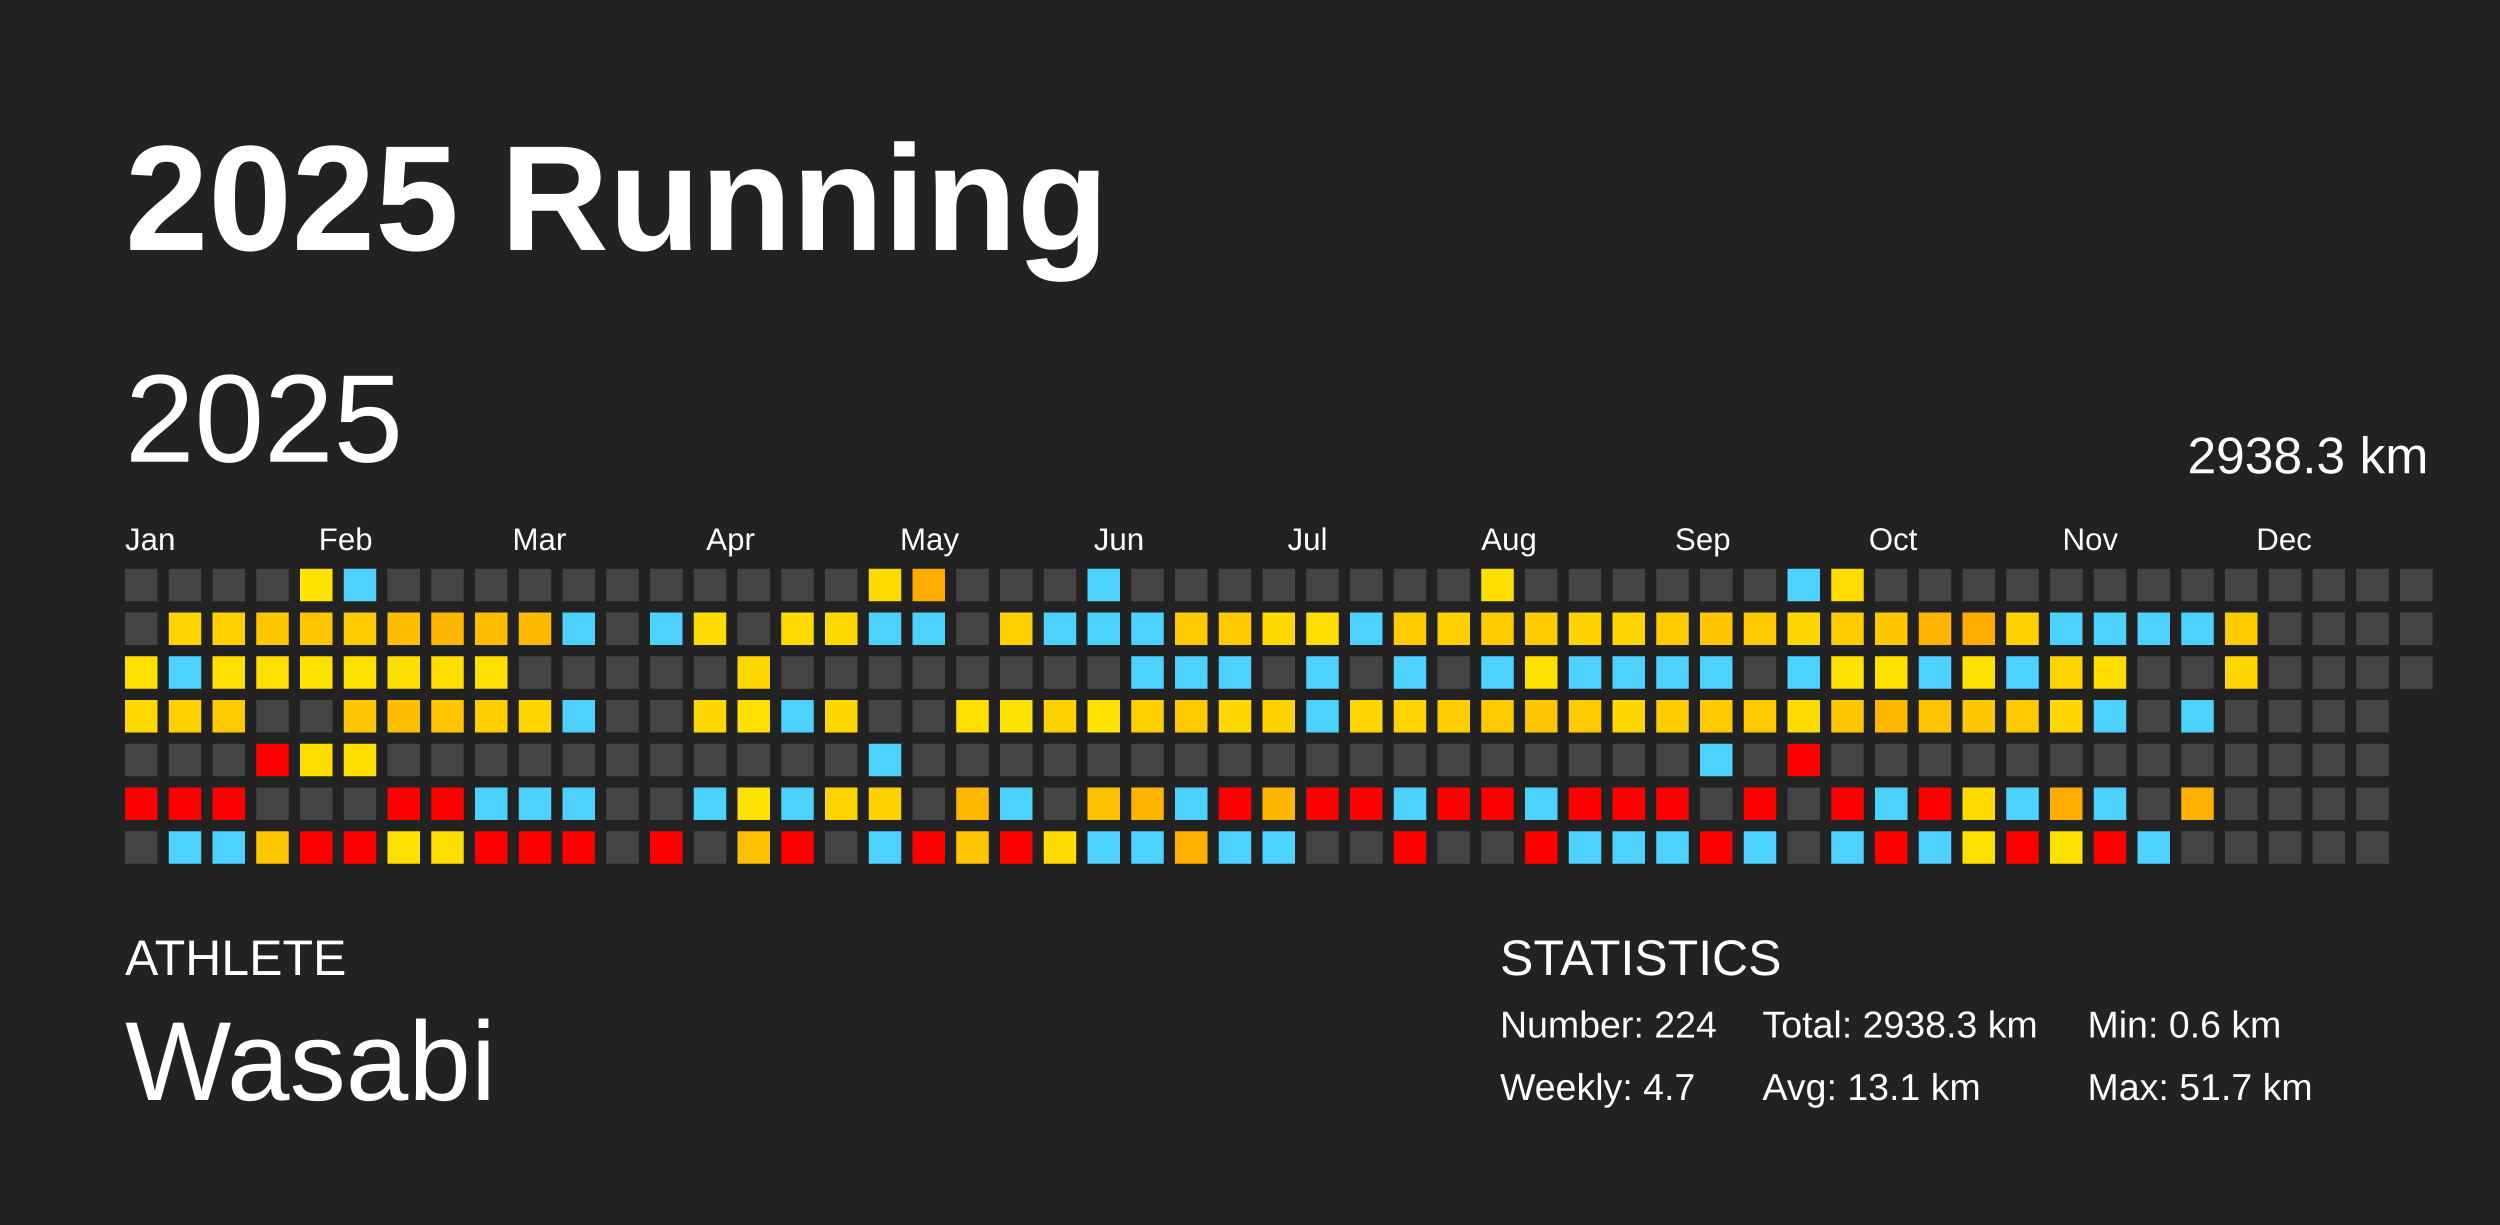
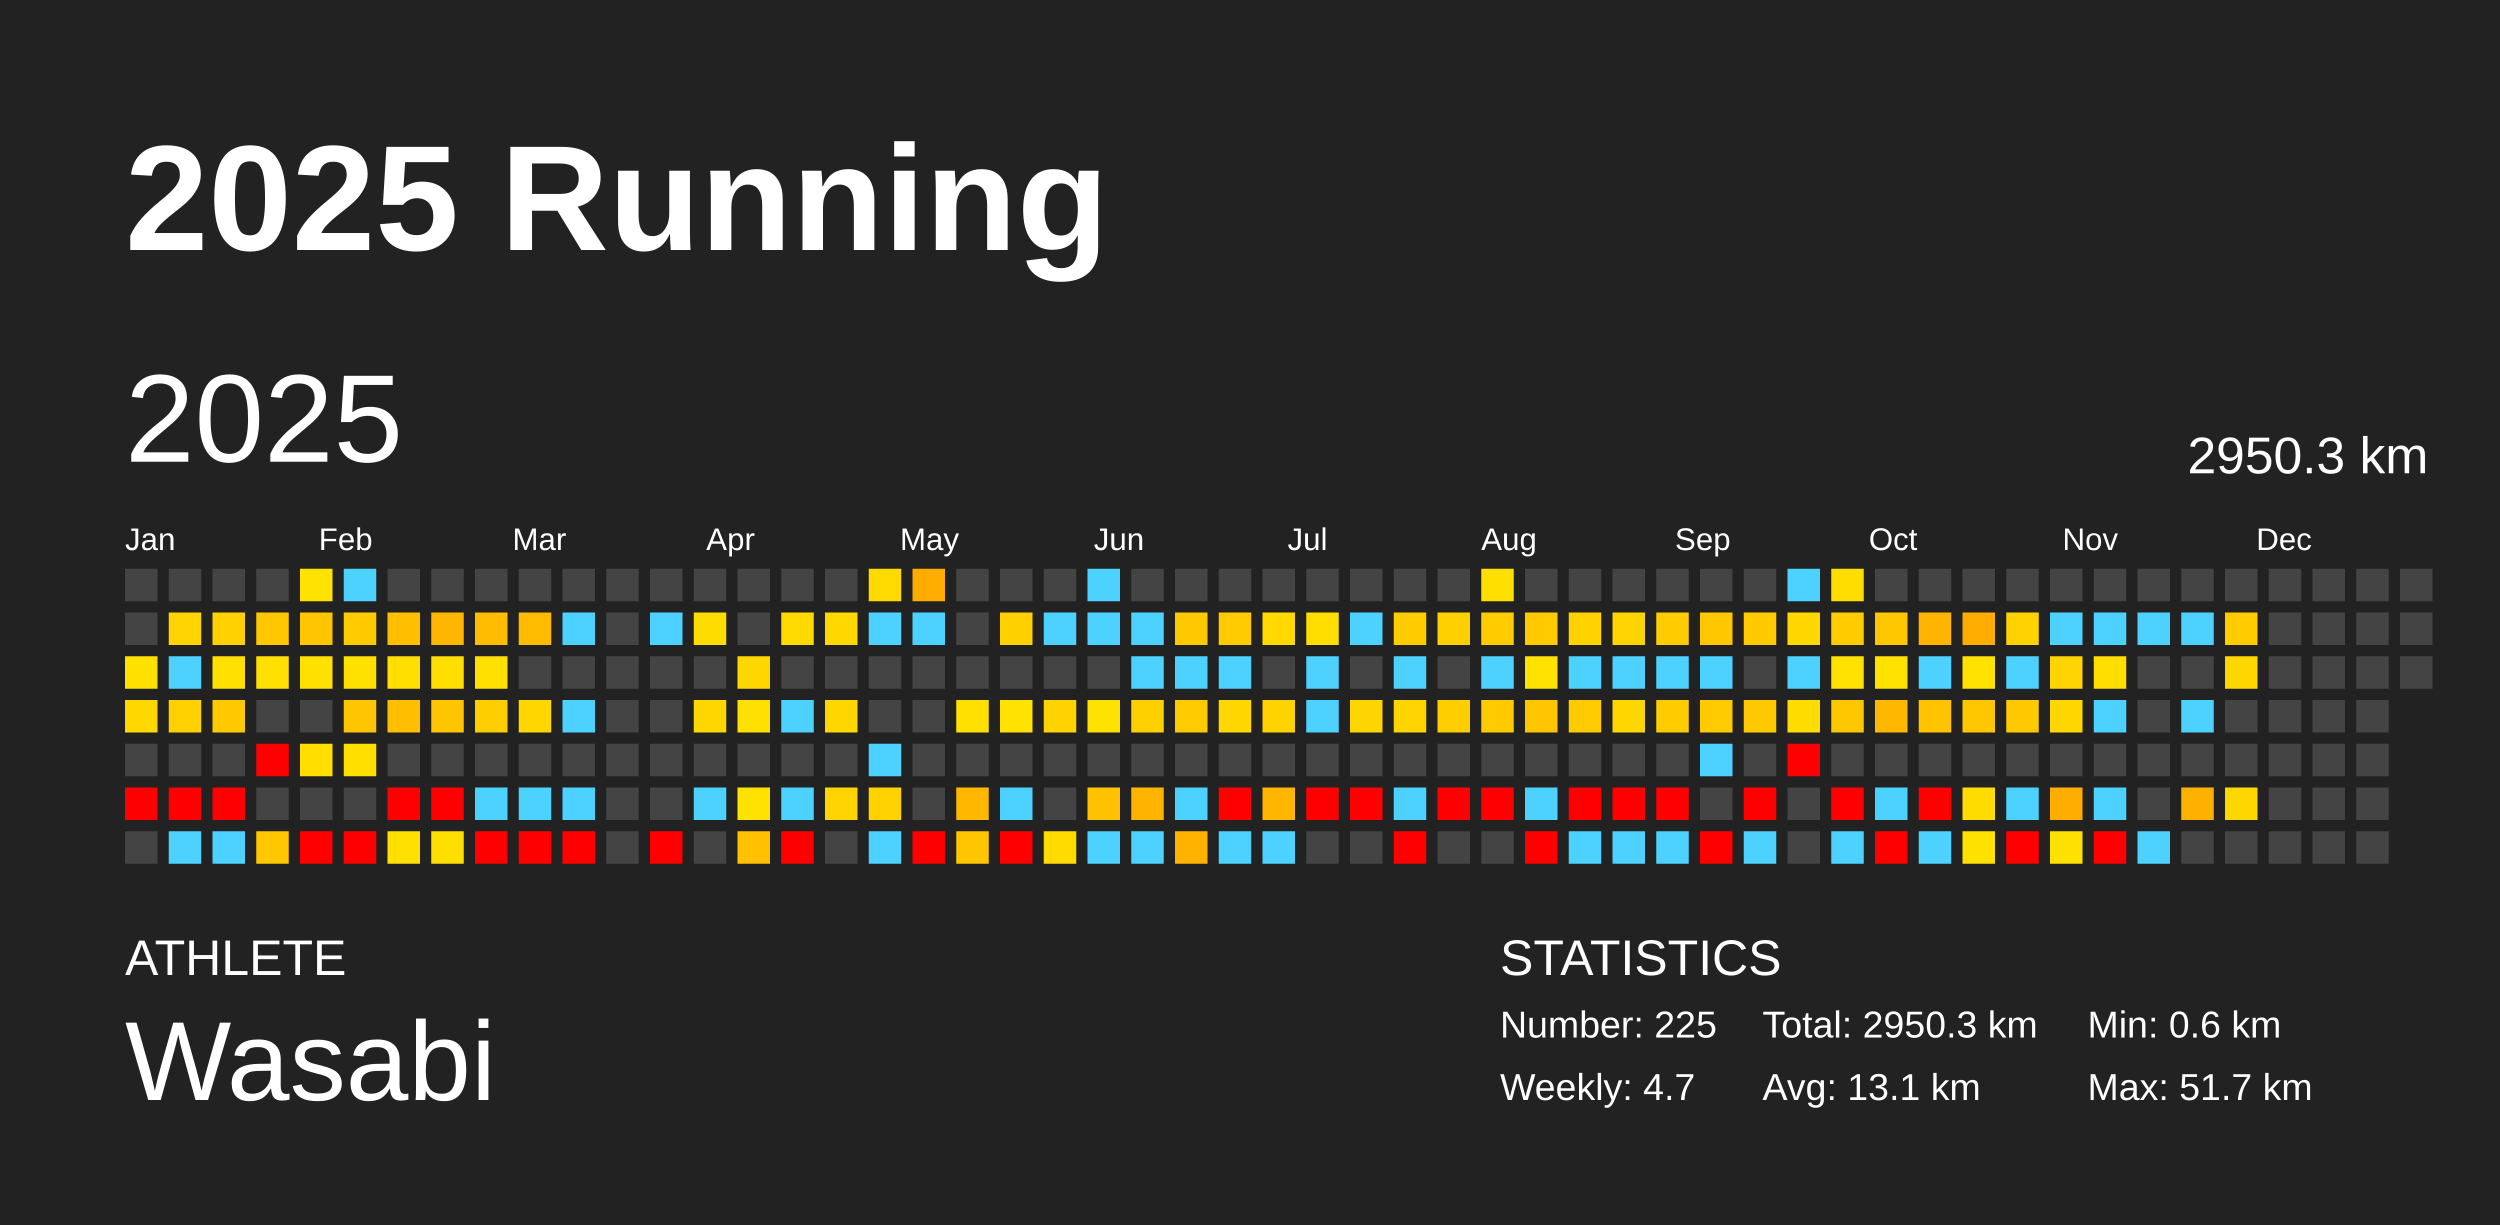
<svg xmlns="http://www.w3.org/2000/svg" baseProfile="full" height="98mm" version="1.1" viewBox="0,0,200,98" width="200mm">
  <defs />
  <rect fill="#222222" height="98" width="200" x="0" y="0" />
  <text fill="#FFFFFF" style="font-size:12px; font-family:Arial; font-weight:bold;" x="10" y="20">2025 Running</text>
  <text fill="#FFFFFF" style="font-size:4px; font-family:Arial" x="10" y="78">ATHLETE</text>
  <text fill="#FFFFFF" style="font-size:9px; font-family:Arial" x="10" y="88">Wasabi</text>
  <text fill="#FFFFFF" style="font-size:4px; font-family:Arial" x="120" y="78">STATISTICS</text>
-   <text fill="#FFFFFF" style="font-size:3px; font-family:Arial" x="120" y="83">Number: 224</text>
+   <text fill="#FFFFFF" style="font-size:3px; font-family:Arial" x="120" y="83">Number: 225</text>
  <text fill="#FFFFFF" style="font-size:3px; font-family:Arial" x="120" y="88">Weekly: 4.7</text>
-   <text fill="#FFFFFF" style="font-size:3px; font-family:Arial" x="141" y="83">Total: 2938.3 km</text>
+   <text fill="#FFFFFF" style="font-size:3px; font-family:Arial" x="141" y="83">Total: 2950.3 km</text>
  <text fill="#FFFFFF" style="font-size:3px; font-family:Arial" x="141" y="88">Avg: 13.1 km</text>
  <text fill="#FFFFFF" style="font-size:3px; font-family:Arial" x="167" y="83">Min: 0.6 km</text>
  <text fill="#FFFFFF" style="font-size:3px; font-family:Arial" x="167" y="88">Max: 51.7 km</text>
  <text dominant-baseline="hanging" fill="#FFFFFF" style="font-size:10.0px; font-family:Arial;" x="10" y="30">2025</text>
-   <text dominant-baseline="hanging" fill="#FFFFFF" style="font-size:4.125px; font-family:Arial;" x="175" y="35">2938.3 km</text>
+   <text dominant-baseline="hanging" fill="#FFFFFF" style="font-size:4.125px; font-family:Arial;" x="175" y="35">2950.3 km</text>
  <text fill="#FFFFFF" style="font-size:2.5px; font-family:Arial" x="10.0" y="44">Jan</text>
  <text fill="#FFFFFF" style="font-size:2.5px; font-family:Arial" x="25.5" y="44">Feb</text>
  <text fill="#FFFFFF" style="font-size:2.5px; font-family:Arial" x="41.0" y="44">Mar</text>
  <text fill="#FFFFFF" style="font-size:2.5px; font-family:Arial" x="56.5" y="44">Apr</text>
  <text fill="#FFFFFF" style="font-size:2.5px; font-family:Arial" x="72.0" y="44">May</text>
  <text fill="#FFFFFF" style="font-size:2.5px; font-family:Arial" x="87.5" y="44">Jun</text>
  <text fill="#FFFFFF" style="font-size:2.5px; font-family:Arial" x="103.0" y="44">Jul</text>
  <text fill="#FFFFFF" style="font-size:2.5px; font-family:Arial" x="118.5" y="44">Aug</text>
  <text fill="#FFFFFF" style="font-size:2.5px; font-family:Arial" x="134.0" y="44">Sep</text>
  <text fill="#FFFFFF" style="font-size:2.5px; font-family:Arial" x="149.5" y="44">Oct</text>
  <text fill="#FFFFFF" style="font-size:2.5px; font-family:Arial" x="165.0" y="44">Nov</text>
  <text fill="#FFFFFF" style="font-size:2.5px; font-family:Arial" x="180.5" y="44">Dec</text>
  <rect fill="#444444" height="2.6" width="2.6" x="10.0" y="45.5" />
  <rect fill="#444444" height="2.6" width="2.6" x="10.0" y="49.0" />
  <rect fill="#ffe100" height="2.6" width="2.6" x="10.0" y="52.5" />
  <rect fill="#ffd800" height="2.6" width="2.6" x="10.0" y="56.0" />
  <rect fill="#444444" height="2.6" width="2.6" x="10.0" y="59.5" />
  <rect fill="red" height="2.6" width="2.6" x="10.0" y="63.0" />
  <rect fill="#444444" height="2.6" width="2.6" x="10.0" y="66.5" />
  <rect fill="#444444" height="2.6" width="2.6" x="13.5" y="45.5" />
  <rect fill="#ffd400" height="2.6" width="2.6" x="13.5" y="49.0" />
  <rect fill="#4dd2ff" height="2.6" width="2.6" x="13.5" y="52.5" />
  <rect fill="#ffd100" height="2.6" width="2.6" x="13.5" y="56.0" />
  <rect fill="#444444" height="2.6" width="2.6" x="13.5" y="59.5" />
  <rect fill="red" height="2.6" width="2.6" x="13.5" y="63.0" />
  <rect fill="#4dd2ff" height="2.6" width="2.6" x="13.5" y="66.5" />
  <rect fill="#444444" height="2.6" width="2.6" x="17.0" y="45.5" />
  <rect fill="#ffd100" height="2.6" width="2.6" x="17.0" y="49.0" />
  <rect fill="#ffe000" height="2.6" width="2.6" x="17.0" y="52.5" />
  <rect fill="#ffc900" height="2.6" width="2.6" x="17.0" y="56.0" />
  <rect fill="#444444" height="2.6" width="2.6" x="17.0" y="59.5" />
  <rect fill="red" height="2.6" width="2.6" x="17.0" y="63.0" />
  <rect fill="#4dd2ff" height="2.6" width="2.6" x="17.0" y="66.5" />
  <rect fill="#444444" height="2.6" width="2.6" x="20.5" y="45.5" />
  <rect fill="#ffc700" height="2.6" width="2.6" x="20.5" y="49.0" />
  <rect fill="#ffe000" height="2.6" width="2.6" x="20.5" y="52.5" />
  <rect fill="#444444" height="2.6" width="2.6" x="20.5" y="56.0" />
  <rect fill="red" height="2.6" width="2.6" x="20.5" y="59.5" />
  <rect fill="#444444" height="2.6" width="2.6" x="20.5" y="63.0" />
  <rect fill="#ffc700" height="2.6" width="2.6" x="20.5" y="66.5" />
  <rect fill="#ffe200" height="2.6" width="2.6" x="24.0" y="45.5" />
  <rect fill="#ffc600" height="2.6" width="2.6" x="24.0" y="49.0" />
  <rect fill="#ffe100" height="2.6" width="2.6" x="24.0" y="52.5" />
  <rect fill="#444444" height="2.6" width="2.6" x="24.0" y="56.0" />
  <rect fill="#ffde00" height="2.6" width="2.6" x="24.0" y="59.5" />
  <rect fill="#444444" height="2.6" width="2.6" x="24.0" y="63.0" />
  <rect fill="red" height="2.6" width="2.6" x="24.0" y="66.5" />
  <rect fill="#4dd2ff" height="2.6" width="2.6" x="27.5" y="45.5" />
  <rect fill="#ffca00" height="2.6" width="2.6" x="27.5" y="49.0" />
  <rect fill="#ffe100" height="2.6" width="2.6" x="27.5" y="52.5" />
  <rect fill="#ffc500" height="2.6" width="2.6" x="27.5" y="56.0" />
  <rect fill="#ffdf00" height="2.6" width="2.6" x="27.5" y="59.5" />
  <rect fill="#444444" height="2.6" width="2.6" x="27.5" y="63.0" />
  <rect fill="red" height="2.6" width="2.6" x="27.5" y="66.5" />
  <rect fill="#444444" height="2.6" width="2.6" x="31.0" y="45.5" />
  <rect fill="#ffbe00" height="2.6" width="2.6" x="31.0" y="49.0" />
  <rect fill="#ffdf00" height="2.6" width="2.6" x="31.0" y="52.5" />
  <rect fill="#ffbe00" height="2.6" width="2.6" x="31.0" y="56.0" />
  <rect fill="#444444" height="2.6" width="2.6" x="31.0" y="59.5" />
  <rect fill="red" height="2.6" width="2.6" x="31.0" y="63.0" />
  <rect fill="#ffe000" height="2.6" width="2.6" x="31.0" y="66.5" />
  <rect fill="#444444" height="2.6" width="2.6" x="34.5" y="45.5" />
  <rect fill="#ffb600" height="2.6" width="2.6" x="34.5" y="49.0" />
  <rect fill="#ffde00" height="2.6" width="2.6" x="34.5" y="52.5" />
  <rect fill="#ffc500" height="2.6" width="2.6" x="34.5" y="56.0" />
  <rect fill="#444444" height="2.6" width="2.6" x="34.5" y="59.5" />
  <rect fill="red" height="2.6" width="2.6" x="34.5" y="63.0" />
  <rect fill="#ffdf00" height="2.6" width="2.6" x="34.5" y="66.5" />
  <rect fill="#444444" height="2.6" width="2.6" x="38.0" y="45.5" />
  <rect fill="#ffbc00" height="2.6" width="2.6" x="38.0" y="49.0" />
  <rect fill="#ffe000" height="2.6" width="2.6" x="38.0" y="52.5" />
  <rect fill="#ffce00" height="2.6" width="2.6" x="38.0" y="56.0" />
  <rect fill="#444444" height="2.6" width="2.6" x="38.0" y="59.5" />
  <rect fill="#4dd2ff" height="2.6" width="2.6" x="38.0" y="63.0" />
  <rect fill="red" height="2.6" width="2.6" x="38.0" y="66.5" />
  <rect fill="#444444" height="2.6" width="2.6" x="41.5" y="45.5" />
  <rect fill="#ffbb00" height="2.6" width="2.6" x="41.5" y="49.0" />
  <rect fill="#444444" height="2.6" width="2.6" x="41.5" y="52.5" />
  <rect fill="#ffd600" height="2.6" width="2.6" x="41.5" y="56.0" />
  <rect fill="#444444" height="2.6" width="2.6" x="41.5" y="59.5" />
  <rect fill="#4dd2ff" height="2.6" width="2.6" x="41.5" y="63.0" />
  <rect fill="red" height="2.6" width="2.6" x="41.5" y="66.5" />
  <rect fill="#444444" height="2.6" width="2.6" x="45.0" y="45.5" />
  <rect fill="#4dd2ff" height="2.6" width="2.6" x="45.0" y="49.0" />
  <rect fill="#444444" height="2.6" width="2.6" x="45.0" y="52.5" />
  <rect fill="#4dd2ff" height="2.6" width="2.6" x="45.0" y="56.0" />
  <rect fill="#444444" height="2.6" width="2.6" x="45.0" y="59.5" />
  <rect fill="#4dd2ff" height="2.6" width="2.6" x="45.0" y="63.0" />
  <rect fill="red" height="2.6" width="2.6" x="45.0" y="66.5" />
  <rect fill="#444444" height="2.6" width="2.6" x="48.5" y="45.5" />
  <rect fill="#444444" height="2.6" width="2.6" x="48.5" y="49.0" />
  <rect fill="#444444" height="2.6" width="2.6" x="48.5" y="52.5" />
  <rect fill="#444444" height="2.6" width="2.6" x="48.5" y="56.0" />
  <rect fill="#444444" height="2.6" width="2.6" x="48.5" y="59.5" />
  <rect fill="#444444" height="2.6" width="2.6" x="48.5" y="63.0" />
  <rect fill="#444444" height="2.6" width="2.6" x="48.5" y="66.5" />
  <rect fill="#444444" height="2.6" width="2.6" x="52.0" y="45.5" />
  <rect fill="#4dd2ff" height="2.6" width="2.6" x="52.0" y="49.0" />
  <rect fill="#444444" height="2.6" width="2.6" x="52.0" y="52.5" />
  <rect fill="#444444" height="2.6" width="2.6" x="52.0" y="56.0" />
  <rect fill="#444444" height="2.6" width="2.6" x="52.0" y="59.5" />
  <rect fill="#444444" height="2.6" width="2.6" x="52.0" y="63.0" />
  <rect fill="red" height="2.6" width="2.6" x="52.0" y="66.5" />
  <rect fill="#444444" height="2.6" width="2.6" x="55.5" y="45.5" />
  <rect fill="#ffdc00" height="2.6" width="2.6" x="55.5" y="49.0" />
  <rect fill="#444444" height="2.6" width="2.6" x="55.5" y="52.5" />
  <rect fill="#ffd700" height="2.6" width="2.6" x="55.5" y="56.0" />
  <rect fill="#444444" height="2.6" width="2.6" x="55.5" y="59.5" />
  <rect fill="#4dd2ff" height="2.6" width="2.6" x="55.5" y="63.0" />
  <rect fill="#444444" height="2.6" width="2.6" x="55.5" y="66.5" />
  <rect fill="#444444" height="2.6" width="2.6" x="59.0" y="45.5" />
  <rect fill="#444444" height="2.6" width="2.6" x="59.0" y="49.0" />
  <rect fill="#ffd700" height="2.6" width="2.6" x="59.0" y="52.5" />
  <rect fill="#ffe000" height="2.6" width="2.6" x="59.0" y="56.0" />
  <rect fill="#444444" height="2.6" width="2.6" x="59.0" y="59.5" />
  <rect fill="#ffe200" height="2.6" width="2.6" x="59.0" y="63.0" />
  <rect fill="#ffc100" height="2.6" width="2.6" x="59.0" y="66.5" />
  <rect fill="#444444" height="2.6" width="2.6" x="62.5" y="45.5" />
  <rect fill="#ffda00" height="2.6" width="2.6" x="62.5" y="49.0" />
  <rect fill="#444444" height="2.6" width="2.6" x="62.5" y="52.5" />
  <rect fill="#4dd2ff" height="2.6" width="2.6" x="62.5" y="56.0" />
  <rect fill="#444444" height="2.6" width="2.6" x="62.5" y="59.5" />
  <rect fill="#4dd2ff" height="2.6" width="2.6" x="62.5" y="63.0" />
  <rect fill="red" height="2.6" width="2.6" x="62.5" y="66.5" />
  <rect fill="#444444" height="2.6" width="2.6" x="66.0" y="45.5" />
  <rect fill="#ffd800" height="2.6" width="2.6" x="66.0" y="49.0" />
  <rect fill="#444444" height="2.6" width="2.6" x="66.0" y="52.5" />
  <rect fill="#ffd700" height="2.6" width="2.6" x="66.0" y="56.0" />
  <rect fill="#444444" height="2.6" width="2.6" x="66.0" y="59.5" />
  <rect fill="#ffd400" height="2.6" width="2.6" x="66.0" y="63.0" />
  <rect fill="#444444" height="2.6" width="2.6" x="66.0" y="66.5" />
  <rect fill="#ffda00" height="2.6" width="2.6" x="69.5" y="45.5" />
  <rect fill="#4dd2ff" height="2.6" width="2.6" x="69.5" y="49.0" />
  <rect fill="#444444" height="2.6" width="2.6" x="69.5" y="52.5" />
  <rect fill="#444444" height="2.6" width="2.6" x="69.5" y="56.0" />
  <rect fill="#4dd2ff" height="2.6" width="2.6" x="69.5" y="59.5" />
  <rect fill="#ffd200" height="2.6" width="2.6" x="69.5" y="63.0" />
  <rect fill="#4dd2ff" height="2.6" width="2.6" x="69.5" y="66.5" />
  <rect fill="#ffac00" height="2.6" width="2.6" x="73.0" y="45.5" />
  <rect fill="#4dd2ff" height="2.6" width="2.6" x="73.0" y="49.0" />
  <rect fill="#444444" height="2.6" width="2.6" x="73.0" y="52.5" />
  <rect fill="#444444" height="2.6" width="2.6" x="73.0" y="56.0" />
  <rect fill="#444444" height="2.6" width="2.6" x="73.0" y="59.5" />
  <rect fill="#444444" height="2.6" width="2.6" x="73.0" y="63.0" />
  <rect fill="red" height="2.6" width="2.6" x="73.0" y="66.5" />
  <rect fill="#444444" height="2.6" width="2.6" x="76.5" y="45.5" />
  <rect fill="#444444" height="2.6" width="2.6" x="76.5" y="49.0" />
  <rect fill="#444444" height="2.6" width="2.6" x="76.5" y="52.5" />
  <rect fill="#ffe000" height="2.6" width="2.6" x="76.5" y="56.0" />
  <rect fill="#444444" height="2.6" width="2.6" x="76.5" y="59.5" />
  <rect fill="#ffb700" height="2.6" width="2.6" x="76.5" y="63.0" />
  <rect fill="#ffc600" height="2.6" width="2.6" x="76.5" y="66.5" />
  <rect fill="#444444" height="2.6" width="2.6" x="80.0" y="45.5" />
  <rect fill="#ffd000" height="2.6" width="2.6" x="80.0" y="49.0" />
  <rect fill="#444444" height="2.6" width="2.6" x="80.0" y="52.5" />
  <rect fill="#ffe200" height="2.6" width="2.6" x="80.0" y="56.0" />
  <rect fill="#444444" height="2.6" width="2.6" x="80.0" y="59.5" />
  <rect fill="#4dd2ff" height="2.6" width="2.6" x="80.0" y="63.0" />
  <rect fill="red" height="2.6" width="2.6" x="80.0" y="66.5" />
  <rect fill="#444444" height="2.6" width="2.6" x="83.5" y="45.5" />
  <rect fill="#4dd2ff" height="2.6" width="2.6" x="83.5" y="49.0" />
  <rect fill="#444444" height="2.6" width="2.6" x="83.5" y="52.5" />
  <rect fill="#ffd200" height="2.6" width="2.6" x="83.5" y="56.0" />
  <rect fill="#444444" height="2.6" width="2.6" x="83.5" y="59.5" />
  <rect fill="#444444" height="2.6" width="2.6" x="83.5" y="63.0" />
  <rect fill="#ffdb00" height="2.6" width="2.6" x="83.5" y="66.5" />
  <rect fill="#4dd2ff" height="2.6" width="2.6" x="87.0" y="45.5" />
  <rect fill="#4dd2ff" height="2.6" width="2.6" x="87.0" y="49.0" />
  <rect fill="#444444" height="2.6" width="2.6" x="87.0" y="52.5" />
  <rect fill="#ffe200" height="2.6" width="2.6" x="87.0" y="56.0" />
  <rect fill="#444444" height="2.6" width="2.6" x="87.0" y="59.5" />
  <rect fill="#ffc100" height="2.6" width="2.6" x="87.0" y="63.0" />
  <rect fill="#4dd2ff" height="2.6" width="2.6" x="87.0" y="66.5" />
  <rect fill="#444444" height="2.6" width="2.6" x="90.5" y="45.5" />
  <rect fill="#4dd2ff" height="2.6" width="2.6" x="90.5" y="49.0" />
  <rect fill="#4dd2ff" height="2.6" width="2.6" x="90.5" y="52.5" />
  <rect fill="#ffd000" height="2.6" width="2.6" x="90.5" y="56.0" />
  <rect fill="#444444" height="2.6" width="2.6" x="90.5" y="59.5" />
  <rect fill="#ffb400" height="2.6" width="2.6" x="90.5" y="63.0" />
  <rect fill="#4dd2ff" height="2.6" width="2.6" x="90.5" y="66.5" />
  <rect fill="#444444" height="2.6" width="2.6" x="94.0" y="45.5" />
  <rect fill="#ffc900" height="2.6" width="2.6" x="94.0" y="49.0" />
  <rect fill="#4dd2ff" height="2.6" width="2.6" x="94.0" y="52.5" />
  <rect fill="#ffcb00" height="2.6" width="2.6" x="94.0" y="56.0" />
  <rect fill="#444444" height="2.6" width="2.6" x="94.0" y="59.5" />
  <rect fill="#4dd2ff" height="2.6" width="2.6" x="94.0" y="63.0" />
  <rect fill="#ffb300" height="2.6" width="2.6" x="94.0" y="66.5" />
  <rect fill="#444444" height="2.6" width="2.6" x="97.5" y="45.5" />
  <rect fill="#ffca00" height="2.6" width="2.6" x="97.5" y="49.0" />
  <rect fill="#4dd2ff" height="2.6" width="2.6" x="97.5" y="52.5" />
  <rect fill="#ffd700" height="2.6" width="2.6" x="97.5" y="56.0" />
  <rect fill="#444444" height="2.6" width="2.6" x="97.5" y="59.5" />
  <rect fill="red" height="2.6" width="2.6" x="97.5" y="63.0" />
  <rect fill="#4dd2ff" height="2.6" width="2.6" x="97.5" y="66.5" />
  <rect fill="#444444" height="2.6" width="2.6" x="101.0" y="45.5" />
  <rect fill="#ffd900" height="2.6" width="2.6" x="101.0" y="49.0" />
  <rect fill="#444444" height="2.6" width="2.6" x="101.0" y="52.5" />
  <rect fill="#ffd300" height="2.6" width="2.6" x="101.0" y="56.0" />
  <rect fill="#444444" height="2.6" width="2.6" x="101.0" y="59.5" />
  <rect fill="#ffb600" height="2.6" width="2.6" x="101.0" y="63.0" />
  <rect fill="#4dd2ff" height="2.6" width="2.6" x="101.0" y="66.5" />
  <rect fill="#444444" height="2.6" width="2.6" x="104.5" y="45.5" />
  <rect fill="#ffde00" height="2.6" width="2.6" x="104.5" y="49.0" />
  <rect fill="#4dd2ff" height="2.6" width="2.6" x="104.5" y="52.5" />
  <rect fill="#4dd2ff" height="2.6" width="2.6" x="104.5" y="56.0" />
  <rect fill="#444444" height="2.6" width="2.6" x="104.5" y="59.5" />
  <rect fill="red" height="2.6" width="2.6" x="104.5" y="63.0" />
  <rect fill="#444444" height="2.6" width="2.6" x="104.5" y="66.5" />
  <rect fill="#444444" height="2.6" width="2.6" x="108.0" y="45.5" />
  <rect fill="#4dd2ff" height="2.6" width="2.6" x="108.0" y="49.0" />
  <rect fill="#444444" height="2.6" width="2.6" x="108.0" y="52.5" />
  <rect fill="#ffd500" height="2.6" width="2.6" x="108.0" y="56.0" />
  <rect fill="#444444" height="2.6" width="2.6" x="108.0" y="59.5" />
  <rect fill="red" height="2.6" width="2.6" x="108.0" y="63.0" />
  <rect fill="#444444" height="2.6" width="2.6" x="108.0" y="66.5" />
  <rect fill="#444444" height="2.6" width="2.6" x="111.5" y="45.5" />
  <rect fill="#ffcc00" height="2.6" width="2.6" x="111.5" y="49.0" />
  <rect fill="#4dd2ff" height="2.6" width="2.6" x="111.5" y="52.5" />
  <rect fill="#ffd400" height="2.6" width="2.6" x="111.5" y="56.0" />
  <rect fill="#444444" height="2.6" width="2.6" x="111.5" y="59.5" />
  <rect fill="#4dd2ff" height="2.6" width="2.6" x="111.5" y="63.0" />
  <rect fill="red" height="2.6" width="2.6" x="111.5" y="66.5" />
  <rect fill="#444444" height="2.6" width="2.6" x="115.0" y="45.5" />
  <rect fill="#ffd000" height="2.6" width="2.6" x="115.0" y="49.0" />
  <rect fill="#444444" height="2.6" width="2.6" x="115.0" y="52.5" />
  <rect fill="#ffce00" height="2.6" width="2.6" x="115.0" y="56.0" />
  <rect fill="#444444" height="2.6" width="2.6" x="115.0" y="59.5" />
  <rect fill="red" height="2.6" width="2.6" x="115.0" y="63.0" />
  <rect fill="#444444" height="2.6" width="2.6" x="115.0" y="66.5" />
  <rect fill="#ffdf00" height="2.6" width="2.6" x="118.5" y="45.5" />
  <rect fill="#ffcc00" height="2.6" width="2.6" x="118.5" y="49.0" />
  <rect fill="#4dd2ff" height="2.6" width="2.6" x="118.5" y="52.5" />
  <rect fill="#ffca00" height="2.6" width="2.6" x="118.5" y="56.0" />
  <rect fill="#444444" height="2.6" width="2.6" x="118.5" y="59.5" />
  <rect fill="red" height="2.6" width="2.6" x="118.5" y="63.0" />
  <rect fill="#444444" height="2.6" width="2.6" x="118.5" y="66.5" />
  <rect fill="#444444" height="2.6" width="2.6" x="122.0" y="45.5" />
  <rect fill="#ffcb00" height="2.6" width="2.6" x="122.0" y="49.0" />
  <rect fill="#ffe200" height="2.6" width="2.6" x="122.0" y="52.5" />
  <rect fill="#ffc600" height="2.6" width="2.6" x="122.0" y="56.0" />
  <rect fill="#444444" height="2.6" width="2.6" x="122.0" y="59.5" />
  <rect fill="#4dd2ff" height="2.6" width="2.6" x="122.0" y="63.0" />
  <rect fill="red" height="2.6" width="2.6" x="122.0" y="66.5" />
  <rect fill="#444444" height="2.6" width="2.6" x="125.5" y="45.5" />
  <rect fill="#ffd200" height="2.6" width="2.6" x="125.5" y="49.0" />
  <rect fill="#4dd2ff" height="2.6" width="2.6" x="125.5" y="52.5" />
  <rect fill="#ffca00" height="2.6" width="2.6" x="125.5" y="56.0" />
  <rect fill="#444444" height="2.6" width="2.6" x="125.5" y="59.5" />
  <rect fill="red" height="2.6" width="2.6" x="125.5" y="63.0" />
  <rect fill="#4dd2ff" height="2.6" width="2.6" x="125.5" y="66.5" />
  <rect fill="#444444" height="2.6" width="2.6" x="129.0" y="45.5" />
  <rect fill="#ffd400" height="2.6" width="2.6" x="129.0" y="49.0" />
  <rect fill="#4dd2ff" height="2.6" width="2.6" x="129.0" y="52.5" />
  <rect fill="#ffd700" height="2.6" width="2.6" x="129.0" y="56.0" />
  <rect fill="#444444" height="2.6" width="2.6" x="129.0" y="59.5" />
  <rect fill="red" height="2.6" width="2.6" x="129.0" y="63.0" />
  <rect fill="#4dd2ff" height="2.6" width="2.6" x="129.0" y="66.5" />
  <rect fill="#444444" height="2.6" width="2.6" x="132.5" y="45.5" />
  <rect fill="#ffcc00" height="2.6" width="2.6" x="132.5" y="49.0" />
  <rect fill="#4dd2ff" height="2.6" width="2.6" x="132.5" y="52.5" />
  <rect fill="#ffcc00" height="2.6" width="2.6" x="132.5" y="56.0" />
  <rect fill="#444444" height="2.6" width="2.6" x="132.5" y="59.5" />
  <rect fill="red" height="2.6" width="2.6" x="132.5" y="63.0" />
  <rect fill="#4dd2ff" height="2.6" width="2.6" x="132.5" y="66.5" />
  <rect fill="#444444" height="2.6" width="2.6" x="136.0" y="45.5" />
  <rect fill="#ffc700" height="2.6" width="2.6" x="136.0" y="49.0" />
  <rect fill="#4dd2ff" height="2.6" width="2.6" x="136.0" y="52.5" />
  <rect fill="#ffca00" height="2.6" width="2.6" x="136.0" y="56.0" />
  <rect fill="#4dd2ff" height="2.6" width="2.6" x="136.0" y="59.5" />
  <rect fill="#444444" height="2.6" width="2.6" x="136.0" y="63.0" />
  <rect fill="red" height="2.6" width="2.6" x="136.0" y="66.5" />
  <rect fill="#444444" height="2.6" width="2.6" x="139.5" y="45.5" />
  <rect fill="#ffcb00" height="2.6" width="2.6" x="139.5" y="49.0" />
  <rect fill="#444444" height="2.6" width="2.6" x="139.5" y="52.5" />
  <rect fill="#ffc900" height="2.6" width="2.6" x="139.5" y="56.0" />
  <rect fill="#444444" height="2.6" width="2.6" x="139.5" y="59.5" />
  <rect fill="red" height="2.6" width="2.6" x="139.5" y="63.0" />
  <rect fill="#4dd2ff" height="2.6" width="2.6" x="139.5" y="66.5" />
  <rect fill="#4dd2ff" height="2.6" width="2.6" x="143.0" y="45.5" />
  <rect fill="#ffd700" height="2.6" width="2.6" x="143.0" y="49.0" />
  <rect fill="#4dd2ff" height="2.6" width="2.6" x="143.0" y="52.5" />
  <rect fill="#ffdc00" height="2.6" width="2.6" x="143.0" y="56.0" />
  <rect fill="red" height="2.6" width="2.6" x="143.0" y="59.5" />
  <rect fill="#444444" height="2.6" width="2.6" x="143.0" y="63.0" />
  <rect fill="#444444" height="2.6" width="2.6" x="143.0" y="66.5" />
  <rect fill="#ffdd00" height="2.6" width="2.6" x="146.5" y="45.5" />
  <rect fill="#ffcc00" height="2.6" width="2.6" x="146.5" y="49.0" />
  <rect fill="#ffe200" height="2.6" width="2.6" x="146.5" y="52.5" />
  <rect fill="#ffc700" height="2.6" width="2.6" x="146.5" y="56.0" />
  <rect fill="#444444" height="2.6" width="2.6" x="146.5" y="59.5" />
  <rect fill="red" height="2.6" width="2.6" x="146.5" y="63.0" />
  <rect fill="#4dd2ff" height="2.6" width="2.6" x="146.5" y="66.5" />
  <rect fill="#444444" height="2.6" width="2.6" x="150.0" y="45.5" />
  <rect fill="#ffc700" height="2.6" width="2.6" x="150.0" y="49.0" />
  <rect fill="#ffe200" height="2.6" width="2.6" x="150.0" y="52.5" />
  <rect fill="#ffb700" height="2.6" width="2.6" x="150.0" y="56.0" />
  <rect fill="#444444" height="2.6" width="2.6" x="150.0" y="59.5" />
  <rect fill="#4dd2ff" height="2.6" width="2.6" x="150.0" y="63.0" />
  <rect fill="red" height="2.6" width="2.6" x="150.0" y="66.5" />
  <rect fill="#444444" height="2.6" width="2.6" x="153.5" y="45.5" />
  <rect fill="#ffb500" height="2.6" width="2.6" x="153.5" y="49.0" />
  <rect fill="#4dd2ff" height="2.6" width="2.6" x="153.5" y="52.5" />
  <rect fill="#ffc300" height="2.6" width="2.6" x="153.5" y="56.0" />
  <rect fill="#444444" height="2.6" width="2.6" x="153.5" y="59.5" />
  <rect fill="red" height="2.6" width="2.6" x="153.5" y="63.0" />
  <rect fill="#4dd2ff" height="2.6" width="2.6" x="153.5" y="66.5" />
  <rect fill="#444444" height="2.6" width="2.6" x="157.0" y="45.5" />
  <rect fill="#ffac00" height="2.6" width="2.6" x="157.0" y="49.0" />
  <rect fill="#ffe200" height="2.6" width="2.6" x="157.0" y="52.5" />
  <rect fill="#ffc700" height="2.6" width="2.6" x="157.0" y="56.0" />
  <rect fill="#444444" height="2.6" width="2.6" x="157.0" y="59.5" />
  <rect fill="#ffdc00" height="2.6" width="2.6" x="157.0" y="63.0" />
  <rect fill="#ffe100" height="2.6" width="2.6" x="157.0" y="66.5" />
  <rect fill="#444444" height="2.6" width="2.6" x="160.5" y="45.5" />
  <rect fill="#ffd200" height="2.6" width="2.6" x="160.5" y="49.0" />
  <rect fill="#4dd2ff" height="2.6" width="2.6" x="160.5" y="52.5" />
  <rect fill="#ffc900" height="2.6" width="2.6" x="160.5" y="56.0" />
  <rect fill="#444444" height="2.6" width="2.6" x="160.5" y="59.5" />
  <rect fill="#4dd2ff" height="2.6" width="2.6" x="160.5" y="63.0" />
  <rect fill="red" height="2.6" width="2.6" x="160.5" y="66.5" />
  <rect fill="#444444" height="2.6" width="2.6" x="164.0" y="45.5" />
  <rect fill="#4dd2ff" height="2.6" width="2.6" x="164.0" y="49.0" />
  <rect fill="#ffd400" height="2.6" width="2.6" x="164.0" y="52.5" />
  <rect fill="#ffd600" height="2.6" width="2.6" x="164.0" y="56.0" />
  <rect fill="#444444" height="2.6" width="2.6" x="164.0" y="59.5" />
  <rect fill="#ffad00" height="2.6" width="2.6" x="164.0" y="63.0" />
  <rect fill="#ffe100" height="2.6" width="2.6" x="164.0" y="66.5" />
  <rect fill="#444444" height="2.6" width="2.6" x="167.5" y="45.5" />
  <rect fill="#4dd2ff" height="2.6" width="2.6" x="167.5" y="49.0" />
  <rect fill="#ffde00" height="2.6" width="2.6" x="167.5" y="52.5" />
  <rect fill="#4dd2ff" height="2.6" width="2.6" x="167.5" y="56.0" />
  <rect fill="#444444" height="2.6" width="2.6" x="167.5" y="59.5" />
  <rect fill="#4dd2ff" height="2.6" width="2.6" x="167.5" y="63.0" />
  <rect fill="red" height="2.6" width="2.6" x="167.5" y="66.5" />
  <rect fill="#444444" height="2.6" width="2.6" x="171.0" y="45.5" />
  <rect fill="#4dd2ff" height="2.6" width="2.6" x="171.0" y="49.0" />
  <rect fill="#444444" height="2.6" width="2.6" x="171.0" y="52.5" />
  <rect fill="#444444" height="2.6" width="2.6" x="171.0" y="56.0" />
  <rect fill="#444444" height="2.6" width="2.6" x="171.0" y="59.5" />
  <rect fill="#444444" height="2.6" width="2.6" x="171.0" y="63.0" />
  <rect fill="#4dd2ff" height="2.6" width="2.6" x="171.0" y="66.5" />
  <rect fill="#444444" height="2.6" width="2.6" x="174.5" y="45.5" />
  <rect fill="#4dd2ff" height="2.6" width="2.6" x="174.5" y="49.0" />
  <rect fill="#444444" height="2.6" width="2.6" x="174.5" y="52.5" />
  <rect fill="#4dd2ff" height="2.6" width="2.6" x="174.5" y="56.0" />
  <rect fill="#444444" height="2.6" width="2.6" x="174.5" y="59.5" />
  <rect fill="#ffb100" height="2.6" width="2.6" x="174.5" y="63.0" />
  <rect fill="#444444" height="2.6" width="2.6" x="174.5" y="66.5" />
  <rect fill="#444444" height="2.6" width="2.6" x="178.0" y="45.5" />
  <rect fill="#ffcc00" height="2.6" width="2.6" x="178.0" y="49.0" />
  <rect fill="#ffd700" height="2.6" width="2.6" x="178.0" y="52.5" />
  <rect fill="#444444" height="2.6" width="2.6" x="178.0" y="56.0" />
  <rect fill="#444444" height="2.6" width="2.6" x="178.0" y="59.5" />
-   <rect fill="#444444" height="2.6" width="2.6" x="178.0" y="63.0" />
+   <rect fill="#ffd700" height="2.6" width="2.6" x="178.0" y="63.0" />
  <rect fill="#444444" height="2.6" width="2.6" x="178.0" y="66.5" />
  <rect fill="#444444" height="2.6" width="2.6" x="181.5" y="45.5" />
  <rect fill="#444444" height="2.6" width="2.6" x="181.5" y="49.0" />
  <rect fill="#444444" height="2.6" width="2.6" x="181.5" y="52.5" />
  <rect fill="#444444" height="2.6" width="2.6" x="181.5" y="56.0" />
  <rect fill="#444444" height="2.6" width="2.6" x="181.5" y="59.5" />
  <rect fill="#444444" height="2.6" width="2.6" x="181.5" y="63.0" />
  <rect fill="#444444" height="2.6" width="2.6" x="181.5" y="66.5" />
  <rect fill="#444444" height="2.6" width="2.6" x="185.0" y="45.5" />
  <rect fill="#444444" height="2.6" width="2.6" x="185.0" y="49.0" />
  <rect fill="#444444" height="2.6" width="2.6" x="185.0" y="52.5" />
  <rect fill="#444444" height="2.6" width="2.6" x="185.0" y="56.0" />
  <rect fill="#444444" height="2.6" width="2.6" x="185.0" y="59.5" />
  <rect fill="#444444" height="2.6" width="2.6" x="185.0" y="63.0" />
  <rect fill="#444444" height="2.6" width="2.6" x="185.0" y="66.5" />
  <rect fill="#444444" height="2.6" width="2.6" x="188.5" y="45.5" />
  <rect fill="#444444" height="2.6" width="2.6" x="188.5" y="49.0" />
  <rect fill="#444444" height="2.6" width="2.6" x="188.5" y="52.5" />
  <rect fill="#444444" height="2.6" width="2.6" x="188.5" y="56.0" />
  <rect fill="#444444" height="2.6" width="2.6" x="188.5" y="59.5" />
  <rect fill="#444444" height="2.6" width="2.6" x="188.5" y="63.0" />
  <rect fill="#444444" height="2.6" width="2.6" x="188.5" y="66.5" />
  <rect fill="#444444" height="2.6" width="2.6" x="192.0" y="45.5" />
  <rect fill="#444444" height="2.6" width="2.6" x="192.0" y="49.0" />
  <rect fill="#444444" height="2.6" width="2.6" x="192.0" y="52.5" />
</svg>
